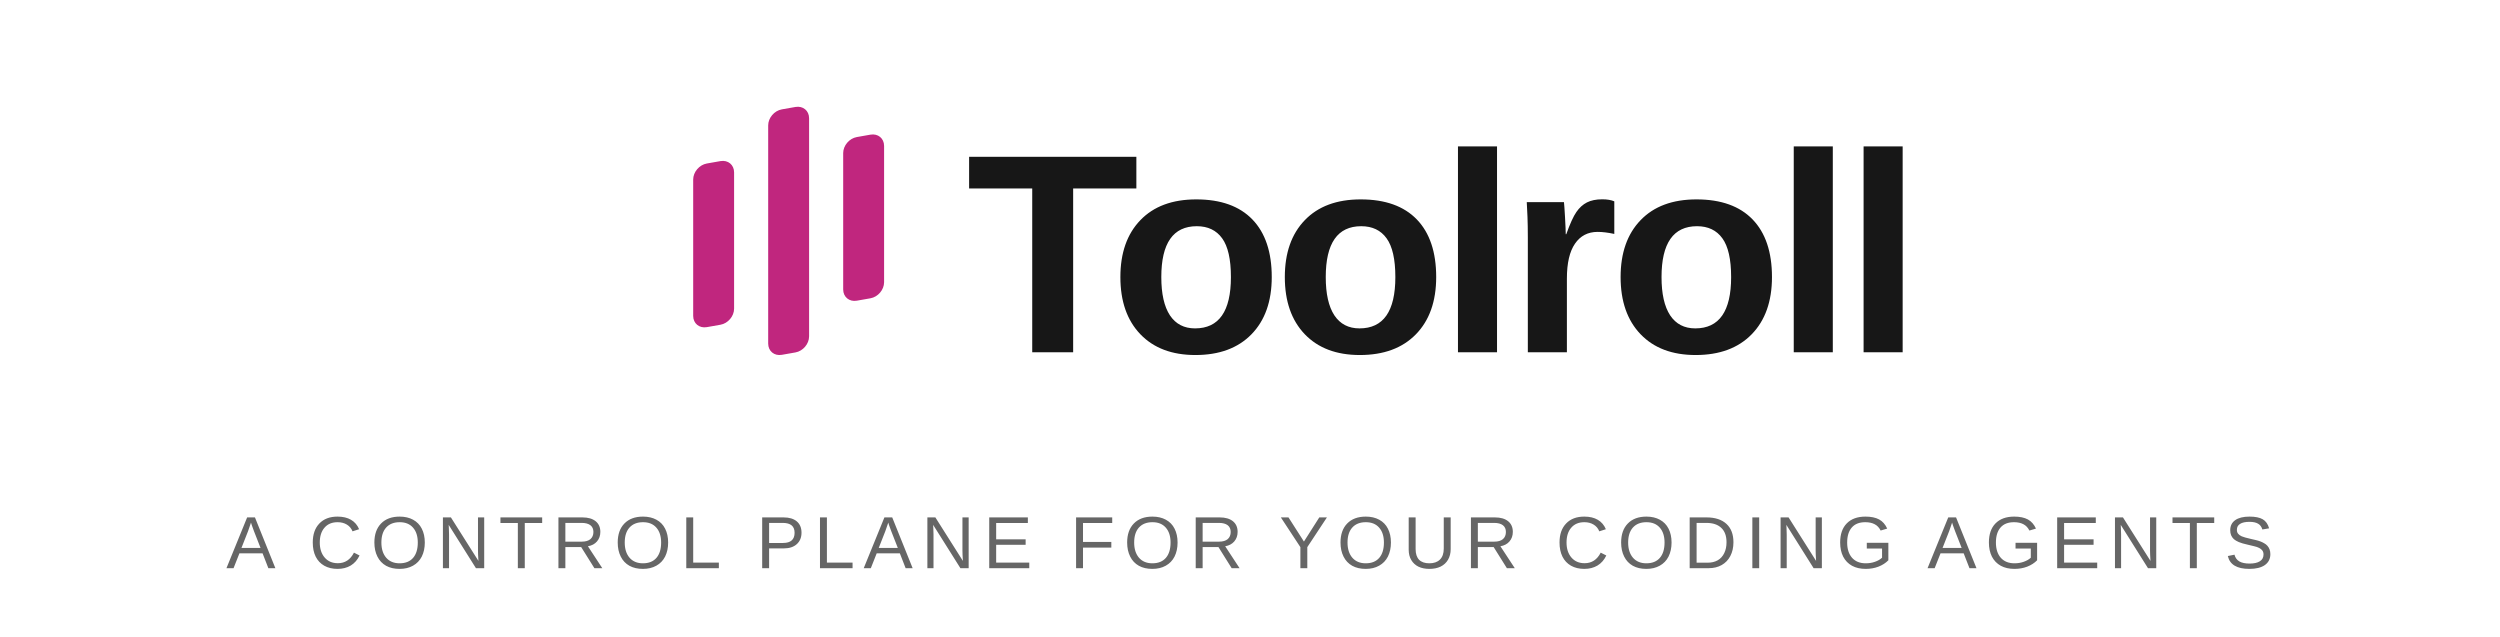
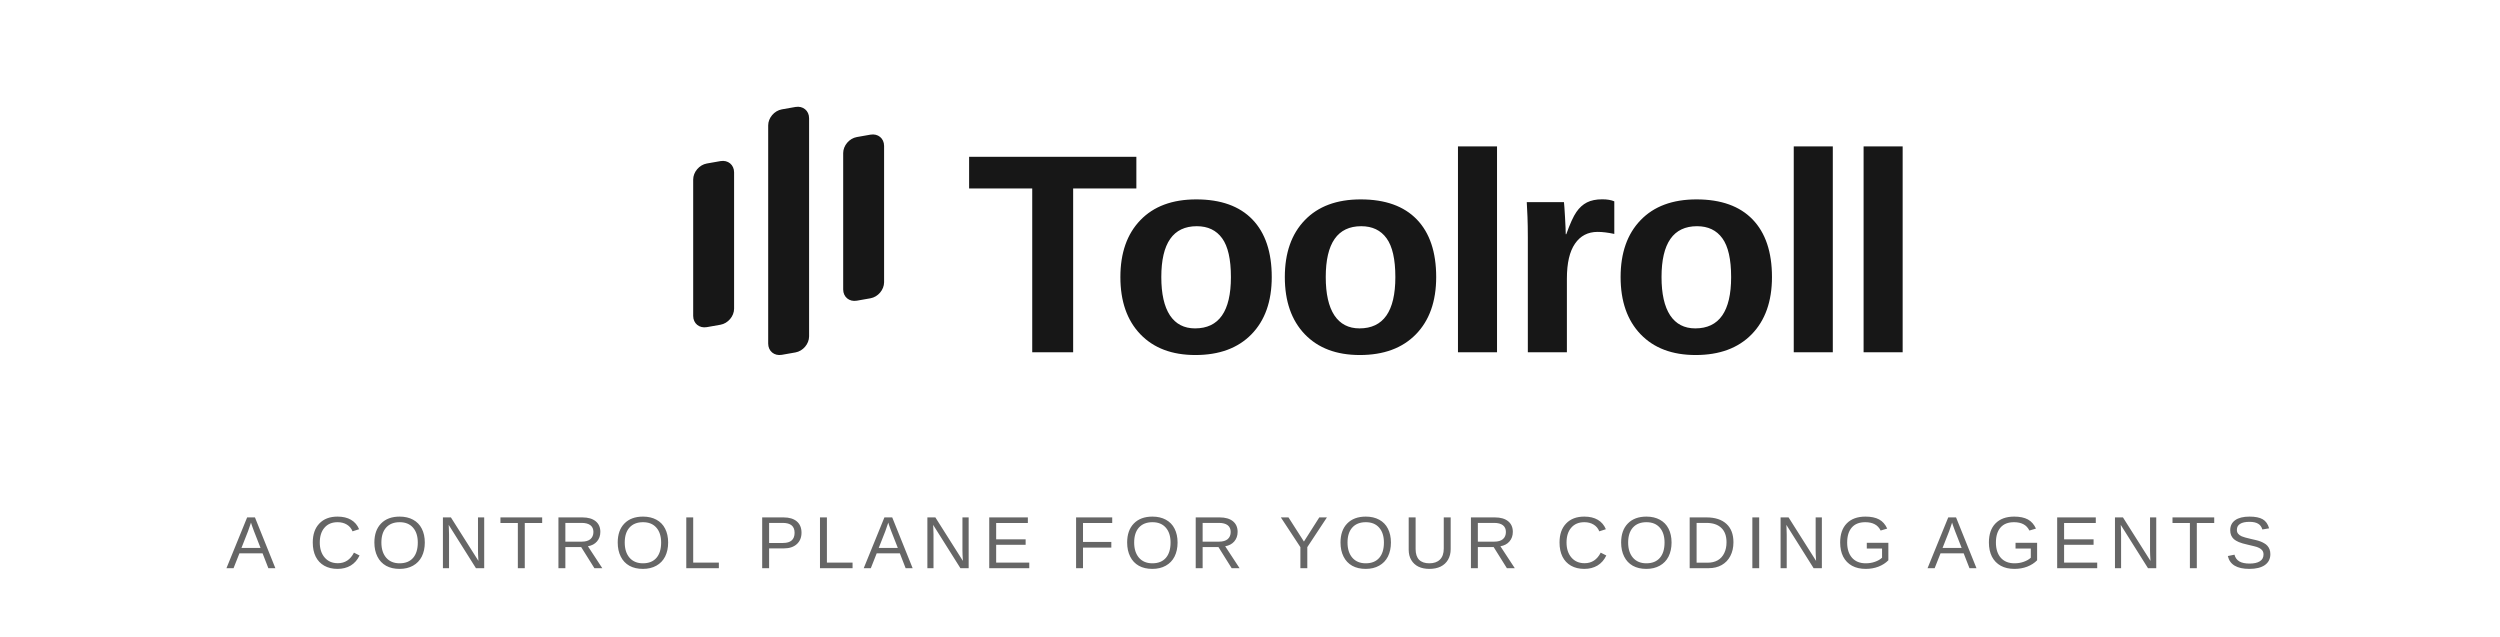
<svg xmlns="http://www.w3.org/2000/svg" viewBox="0 0 440 112" role="img" aria-label="Toolroll">
-   <g transform="translate(122 22) skewY(-10) scale(2.4)" fill="#c0267e">
+   <g transform="translate(122 22) skewY(-10) scale(2.4)" fill="#171717">
    <rect x="0" y="3" width="3" height="12" rx="1" />
    <rect x="5.5" y="0" width="3" height="18" rx="1" />
    <rect x="11" y="3" width="3" height="12" rx="1" />
  </g>
  <text x="170" y="62" fill="#171717" style="font-family: 'Geist', -apple-system, BlinkMacSystemFont, 'Segoe UI', 'Helvetica Neue', Arial, sans-serif; font-size: 50px; font-weight: 600; letter-spacing: -1.6px;">Toolroll</text>
  <text x="220" y="100" text-anchor="middle" fill="#666666" style="font-family: -apple-system, BlinkMacSystemFont, 'Segoe UI', 'Helvetica Neue', Arial, sans-serif; font-size: 13px; letter-spacing: 1.5px;">A CONTROL PLANE FOR YOUR CODING AGENTS</text>
</svg>
